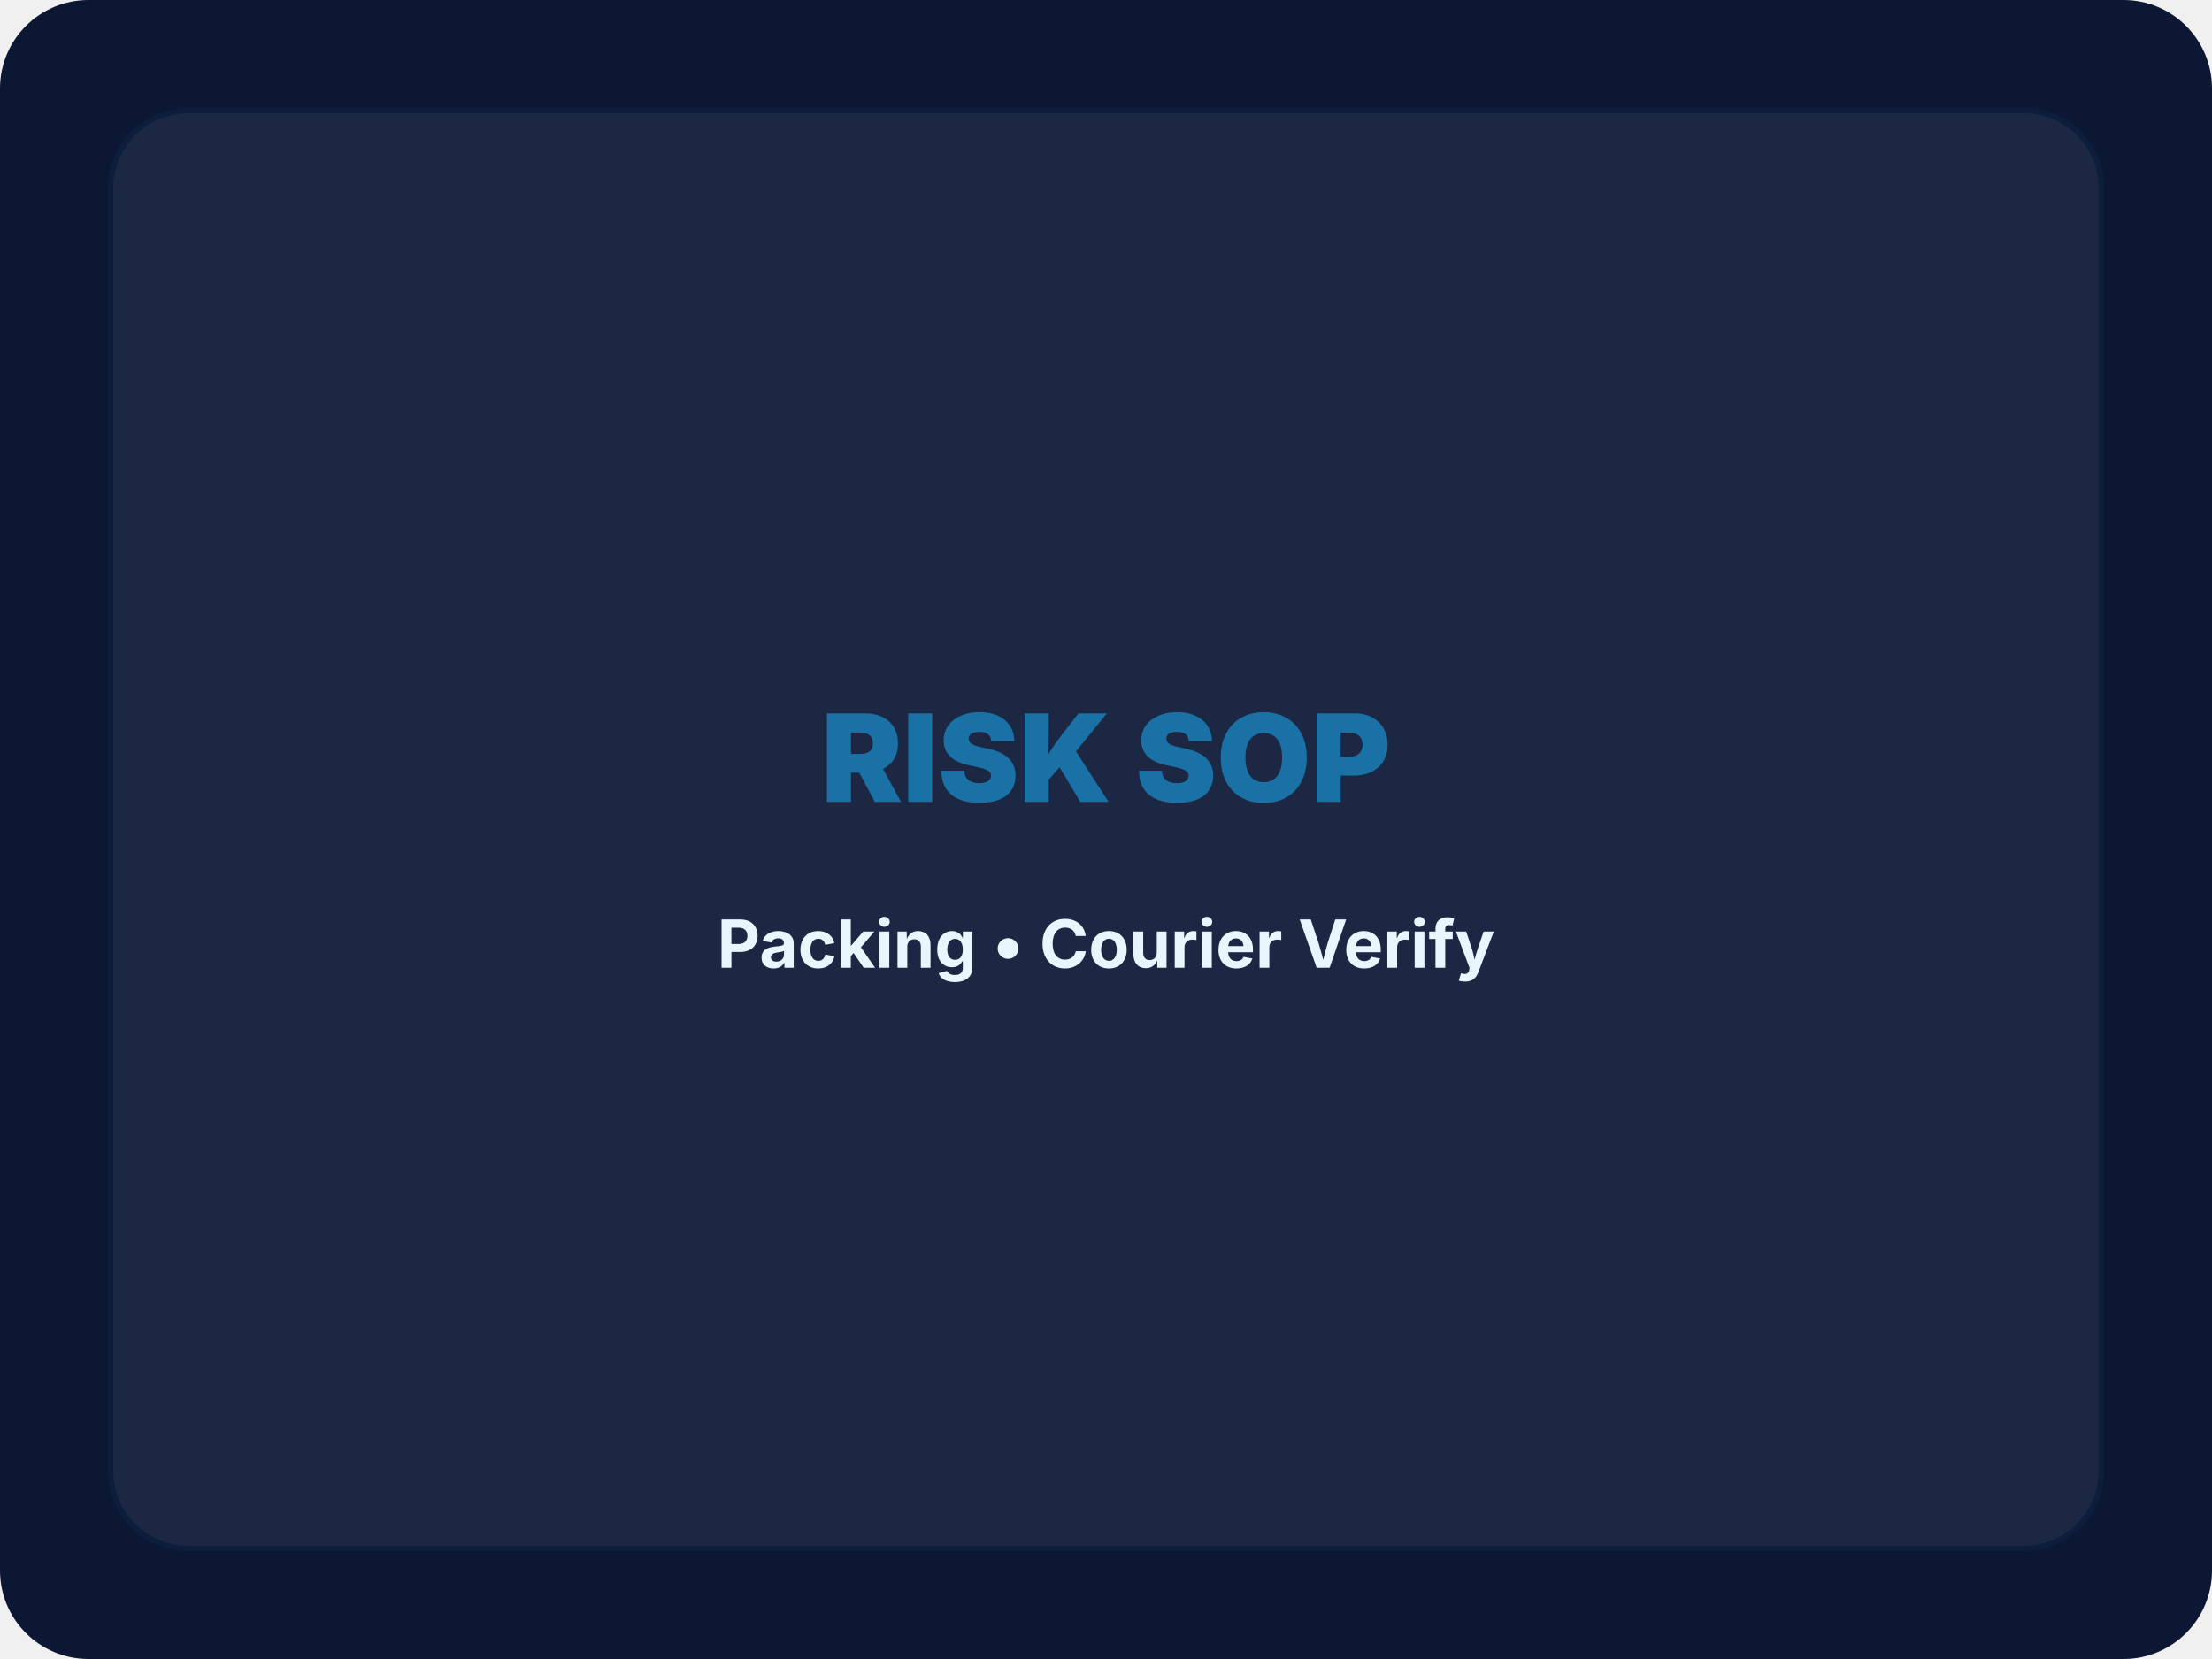
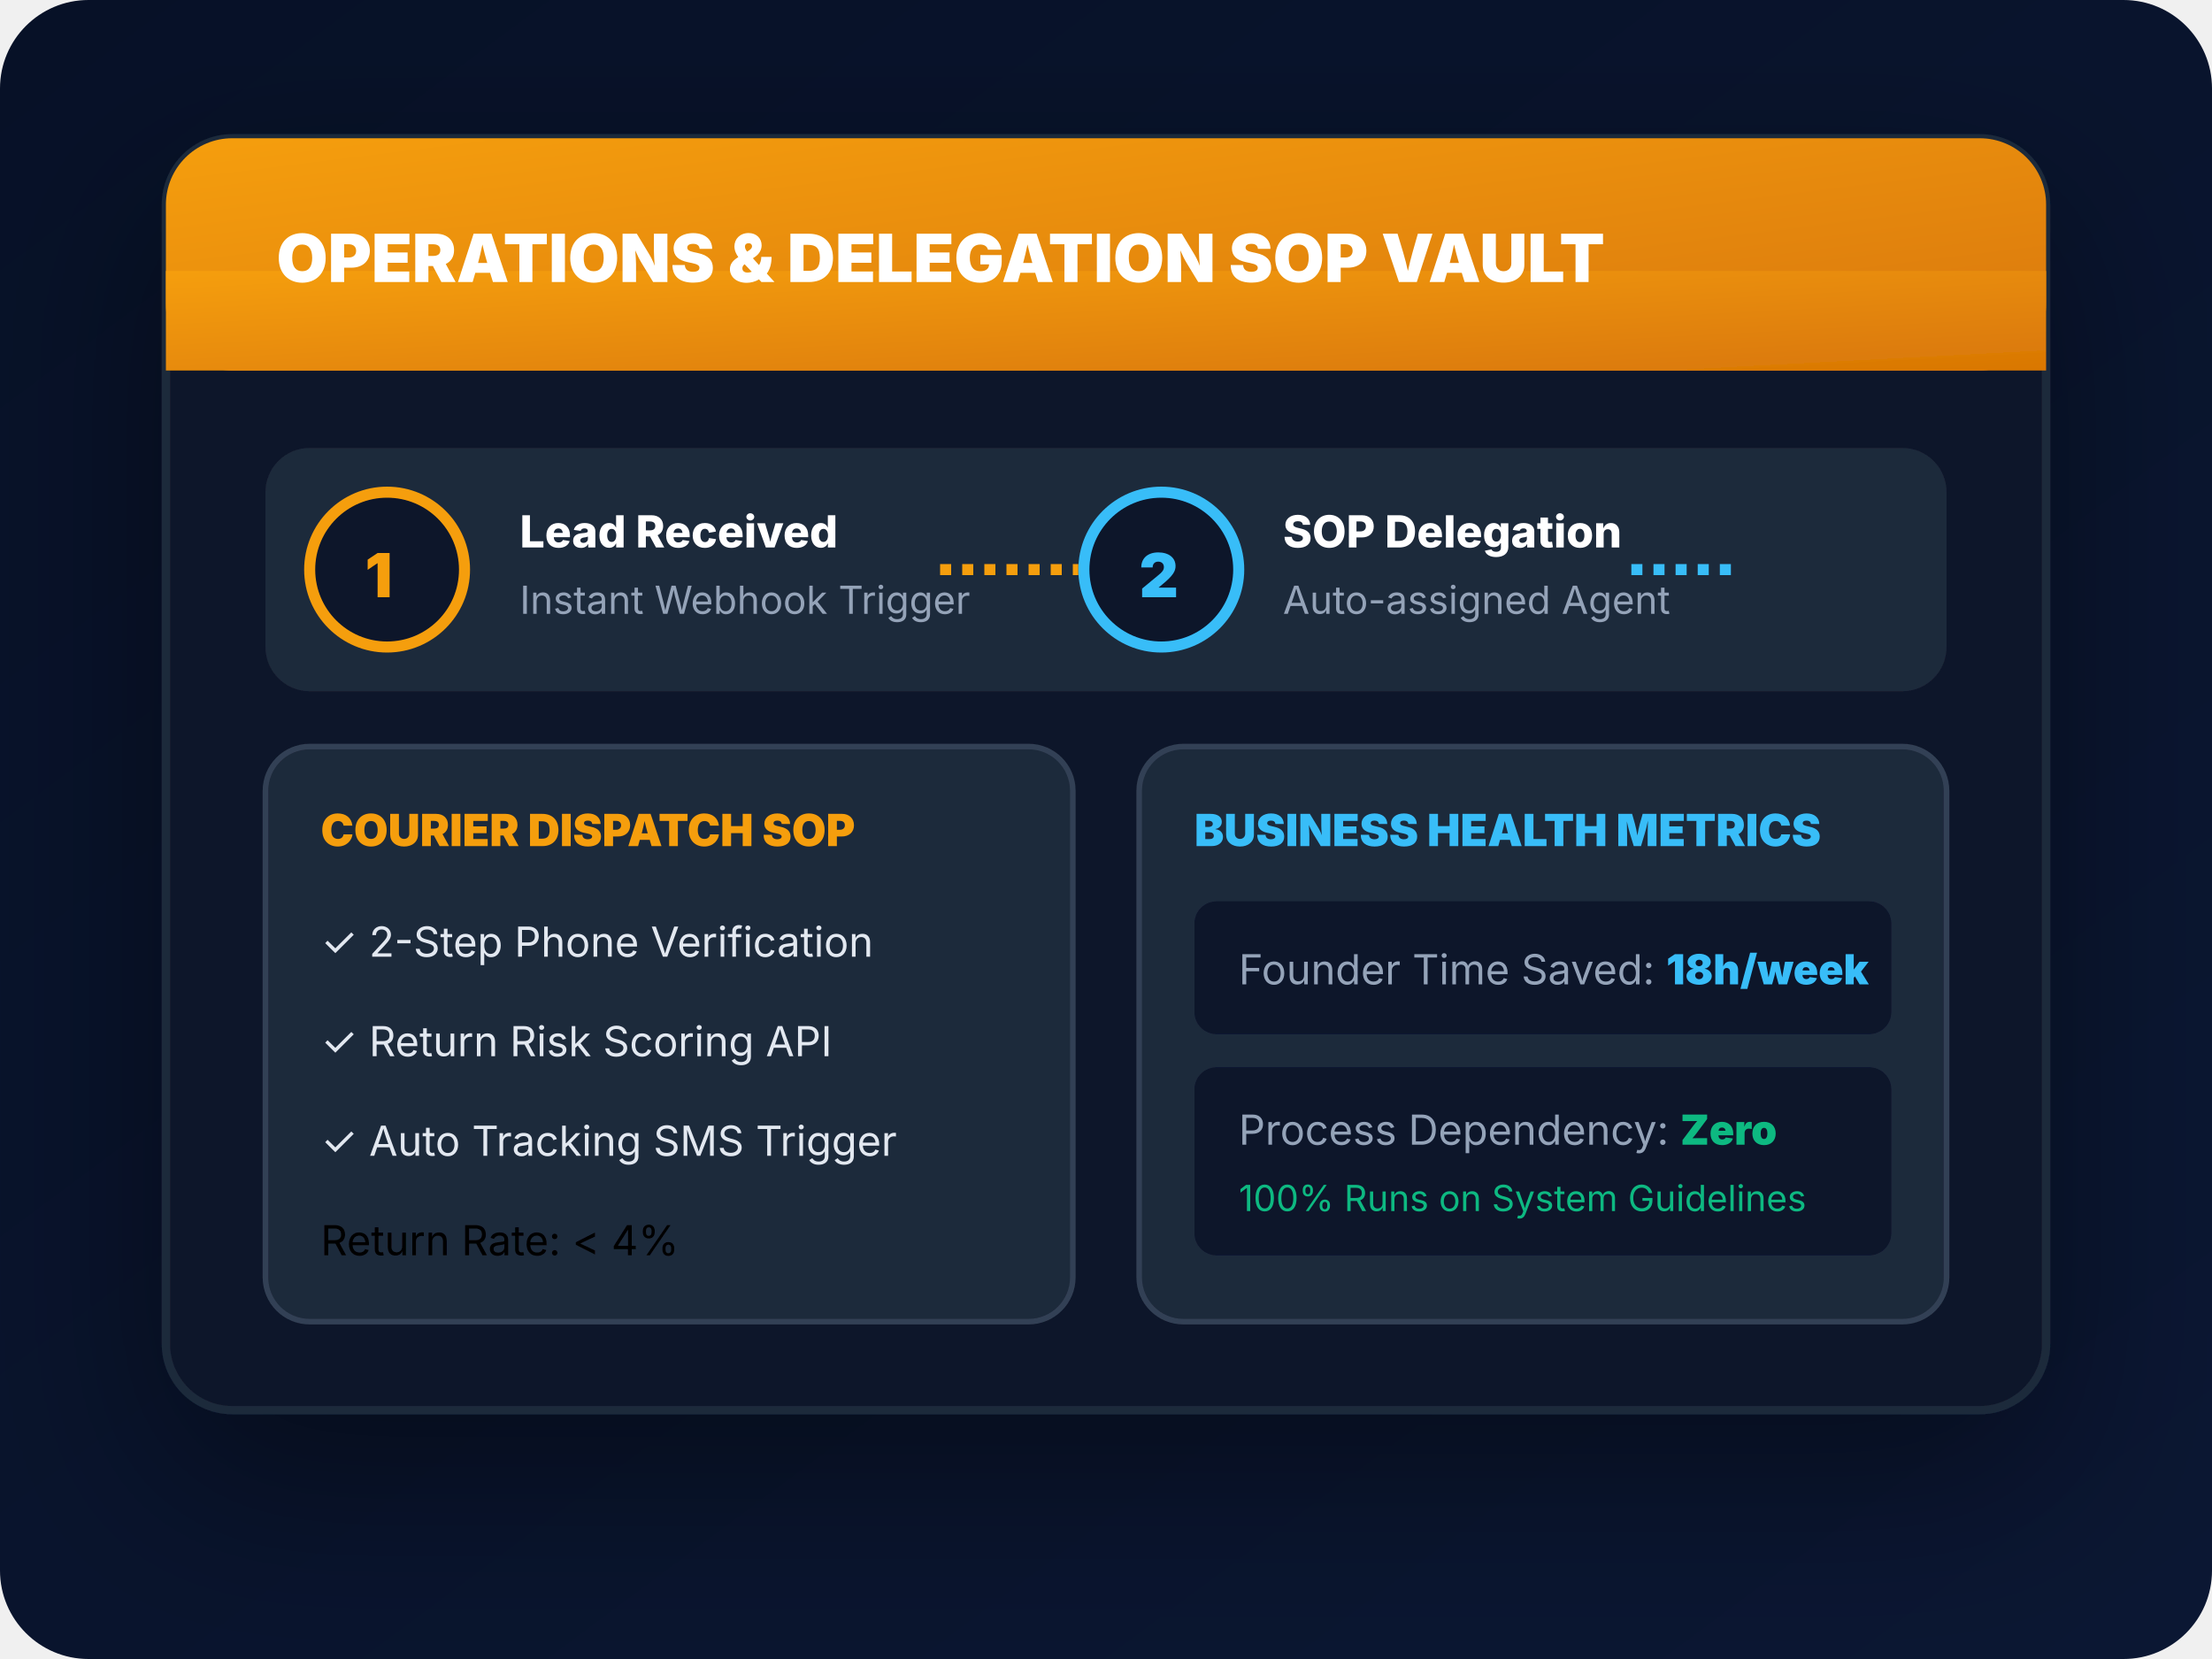
- <svg xmlns="http://www.w3.org/2000/svg" viewBox="0 0 400 300">
-   <rect width="400" height="300" rx="16" fill="#0B1733" />
-   <rect x="20" y="20" width="360" height="260" rx="14" fill="#EAF6FF" opacity="0.08" stroke="#1971A5" />
-   <text x="200" y="145" text-anchor="middle" font-family="Inter, sans-serif" font-weight="900" font-size="22" fill="#1971A5">RISK SOP</text>
-   <text x="200" y="175" text-anchor="middle" font-family="Inter, sans-serif" font-weight="700" font-size="12" fill="#EAF6FF">Packing • Courier Verify</text>
+ <svg xmlns="http://www.w3.org/2000/svg" viewBox="0 0 400 300" width="100%" height="100%">
+   <defs>
+     <linearGradient id="bgSop" x1="0%" y1="0%" x2="100%" y2="100%">
+       <stop offset="0%" stop-color="#071127" />
+       <stop offset="100%" stop-color="#0B1733" />
+     </linearGradient>
+     <linearGradient id="sopGrad" x1="0%" y1="0%" x2="100%" y2="100%">
+       <stop offset="0%" stop-color="#F59E0B" />
+       <stop offset="100%" stop-color="#D97706" />
+     </linearGradient>
+     <filter id="shadowSop" x="-20%" y="-20%" width="140%" height="140%">
+       <feDropShadow dx="0" dy="12" stdDeviation="16" flood-color="#000000" flood-opacity="0.4" />
+     </filter>
+   </defs>
+   <rect width="400" height="300" rx="16" fill="url(#bgSop)" />
+   <g filter="url(#shadowSop)" transform="translate(30, 25)">
+     <rect x="0" y="0" width="340" height="230" rx="12" fill="#0F172A" stroke="#1E293B" stroke-width="1.5" />
+     <rect x="0" y="0" width="340" height="42" rx="12" fill="url(#sopGrad)" />
+     <rect x="0" y="24" width="340" height="18" fill="url(#sopGrad)" />
+     <text x="20" y="26" font-family="Inter, sans-serif" font-weight="900" font-size="12" fill="#FFFFFF">OPERATIONS &amp; DELEGATION SOP VAULT</text>
+     <rect x="18" y="56" width="304" height="44" rx="8" fill="#1E293B" />
+     <circle cx="40" cy="78" r="14" fill="#0B132B" stroke="#F59E0B" stroke-width="2" />
+     <text x="36" y="83" font-family="Inter, sans-serif" font-size="11" font-weight="900" fill="#F59E0B">1</text>
+     <text x="64" y="74" font-family="Inter, sans-serif" font-size="8" font-weight="800" fill="#FFFFFF">Lead Received</text>
+     <text x="64" y="86" font-family="Inter, sans-serif" font-size="7" fill="#94A3B8">Instant Webhook Trigger</text>
+     <line x1="140" y1="78" x2="165" y2="78" stroke="#F59E0B" stroke-width="2" stroke-dasharray="2 2" />
+     <circle cx="180" cy="78" r="14" fill="#0B132B" stroke="#38BDF8" stroke-width="2" />
+     <text x="176" y="83" font-family="Inter, sans-serif" font-size="11" font-weight="900" fill="#38BDF8">2</text>
+     <text x="202" y="74" font-family="Inter, sans-serif" font-size="8" font-weight="800" fill="#FFFFFF">SOP Delegation</text>
+     <text x="202" y="86" font-family="Inter, sans-serif" font-size="7" fill="#94A3B8">Auto-assigned Agent</text>
+     <line x1="265" y1="78" x2="285" y2="78" stroke="#38BDF8" stroke-width="2" stroke-dasharray="2 2" />
+     <rect x="18" y="110" width="146" height="104" rx="8" fill="#1E293B" stroke="#334155" stroke-width="1" />
+     <text x="28" y="128" font-family="Inter, sans-serif" font-size="8" font-weight="900" fill="#F59E0B">COURIER DISPATCH SOP</text>
+     <text x="28" y="148" font-family="Inter, sans-serif" font-size="7.5" fill="#E2E8F0">✓ 2-Step Phone Verification</text>
+     <text x="28" y="166" font-family="Inter, sans-serif" font-size="7.5" fill="#E2E8F0">✓ Return Risk Scoring API</text>
+     <text x="28" y="184" font-family="Inter, sans-serif" font-size="7.5" fill="#E2E8F0">✓ Auto Tracking SMS Trigger</text>
+     <text x="28" y="202" font-family="Inter, sans-serif" font-size="7.5" fill="#10B981 font-weight:900">Return Rate: &lt; 4%</text>
+     <rect x="176" y="110" width="146" height="104" rx="8" fill="#1E293B" stroke="#334155" stroke-width="1" />
+     <text x="186" y="128" font-family="Inter, sans-serif" font-size="8" font-weight="900" fill="#38BDF8">BUSINESS HEALTH METRICS</text>
+     <rect x="186" y="138" width="126" height="24" rx="4" fill="#0B132B" />
+     <text x="194" y="153" font-family="Inter, sans-serif" font-size="7.5" fill="#94A3B8">Founder Time Saved: <tspan font-weight="900" fill="#38BDF8">18h/week</tspan>
+     </text>
+     <rect x="186" y="168" width="126" height="34" rx="4" fill="#0B132B" />
+     <text x="194" y="182" font-family="Inter, sans-serif" font-size="7.5" fill="#94A3B8">Process Dependency: <tspan font-weight="900" fill="#10B981">Zero</tspan>
+     </text>
+     <text x="194" y="194" font-family="Inter, sans-serif" font-size="6.5" fill="#10B981">100% Runs on System Guidelines</text>
+   </g>
</svg>
